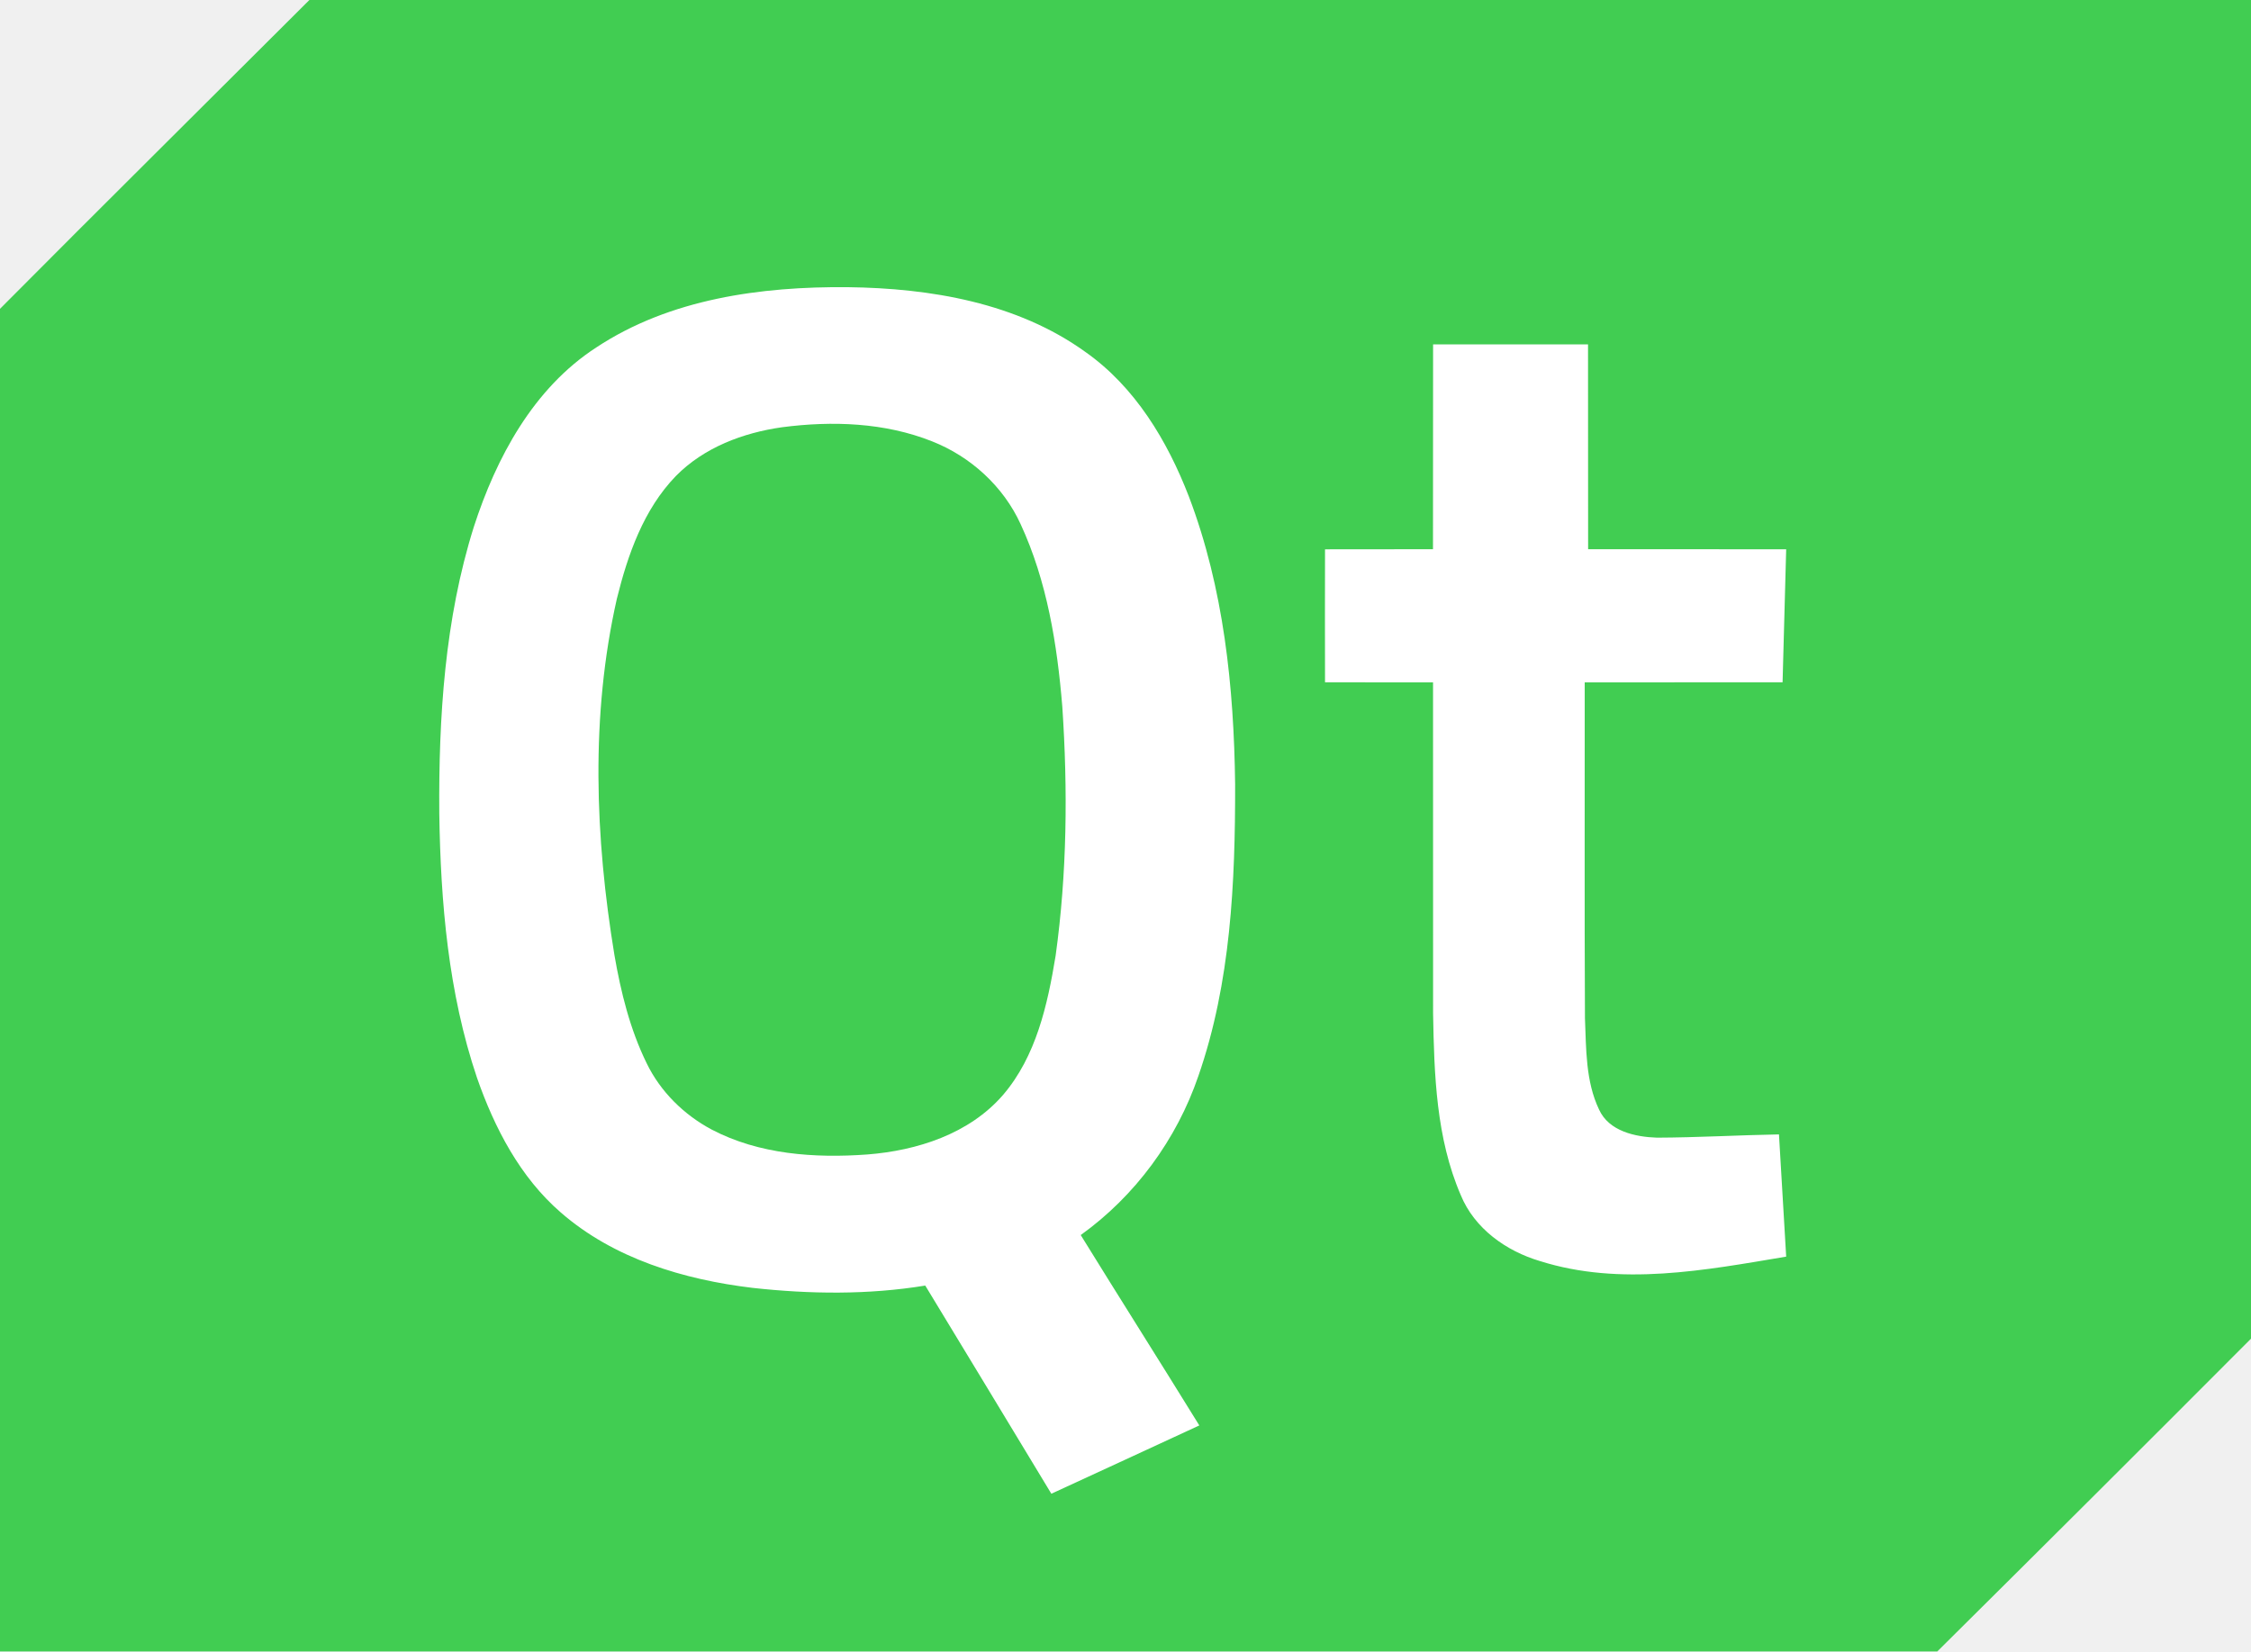
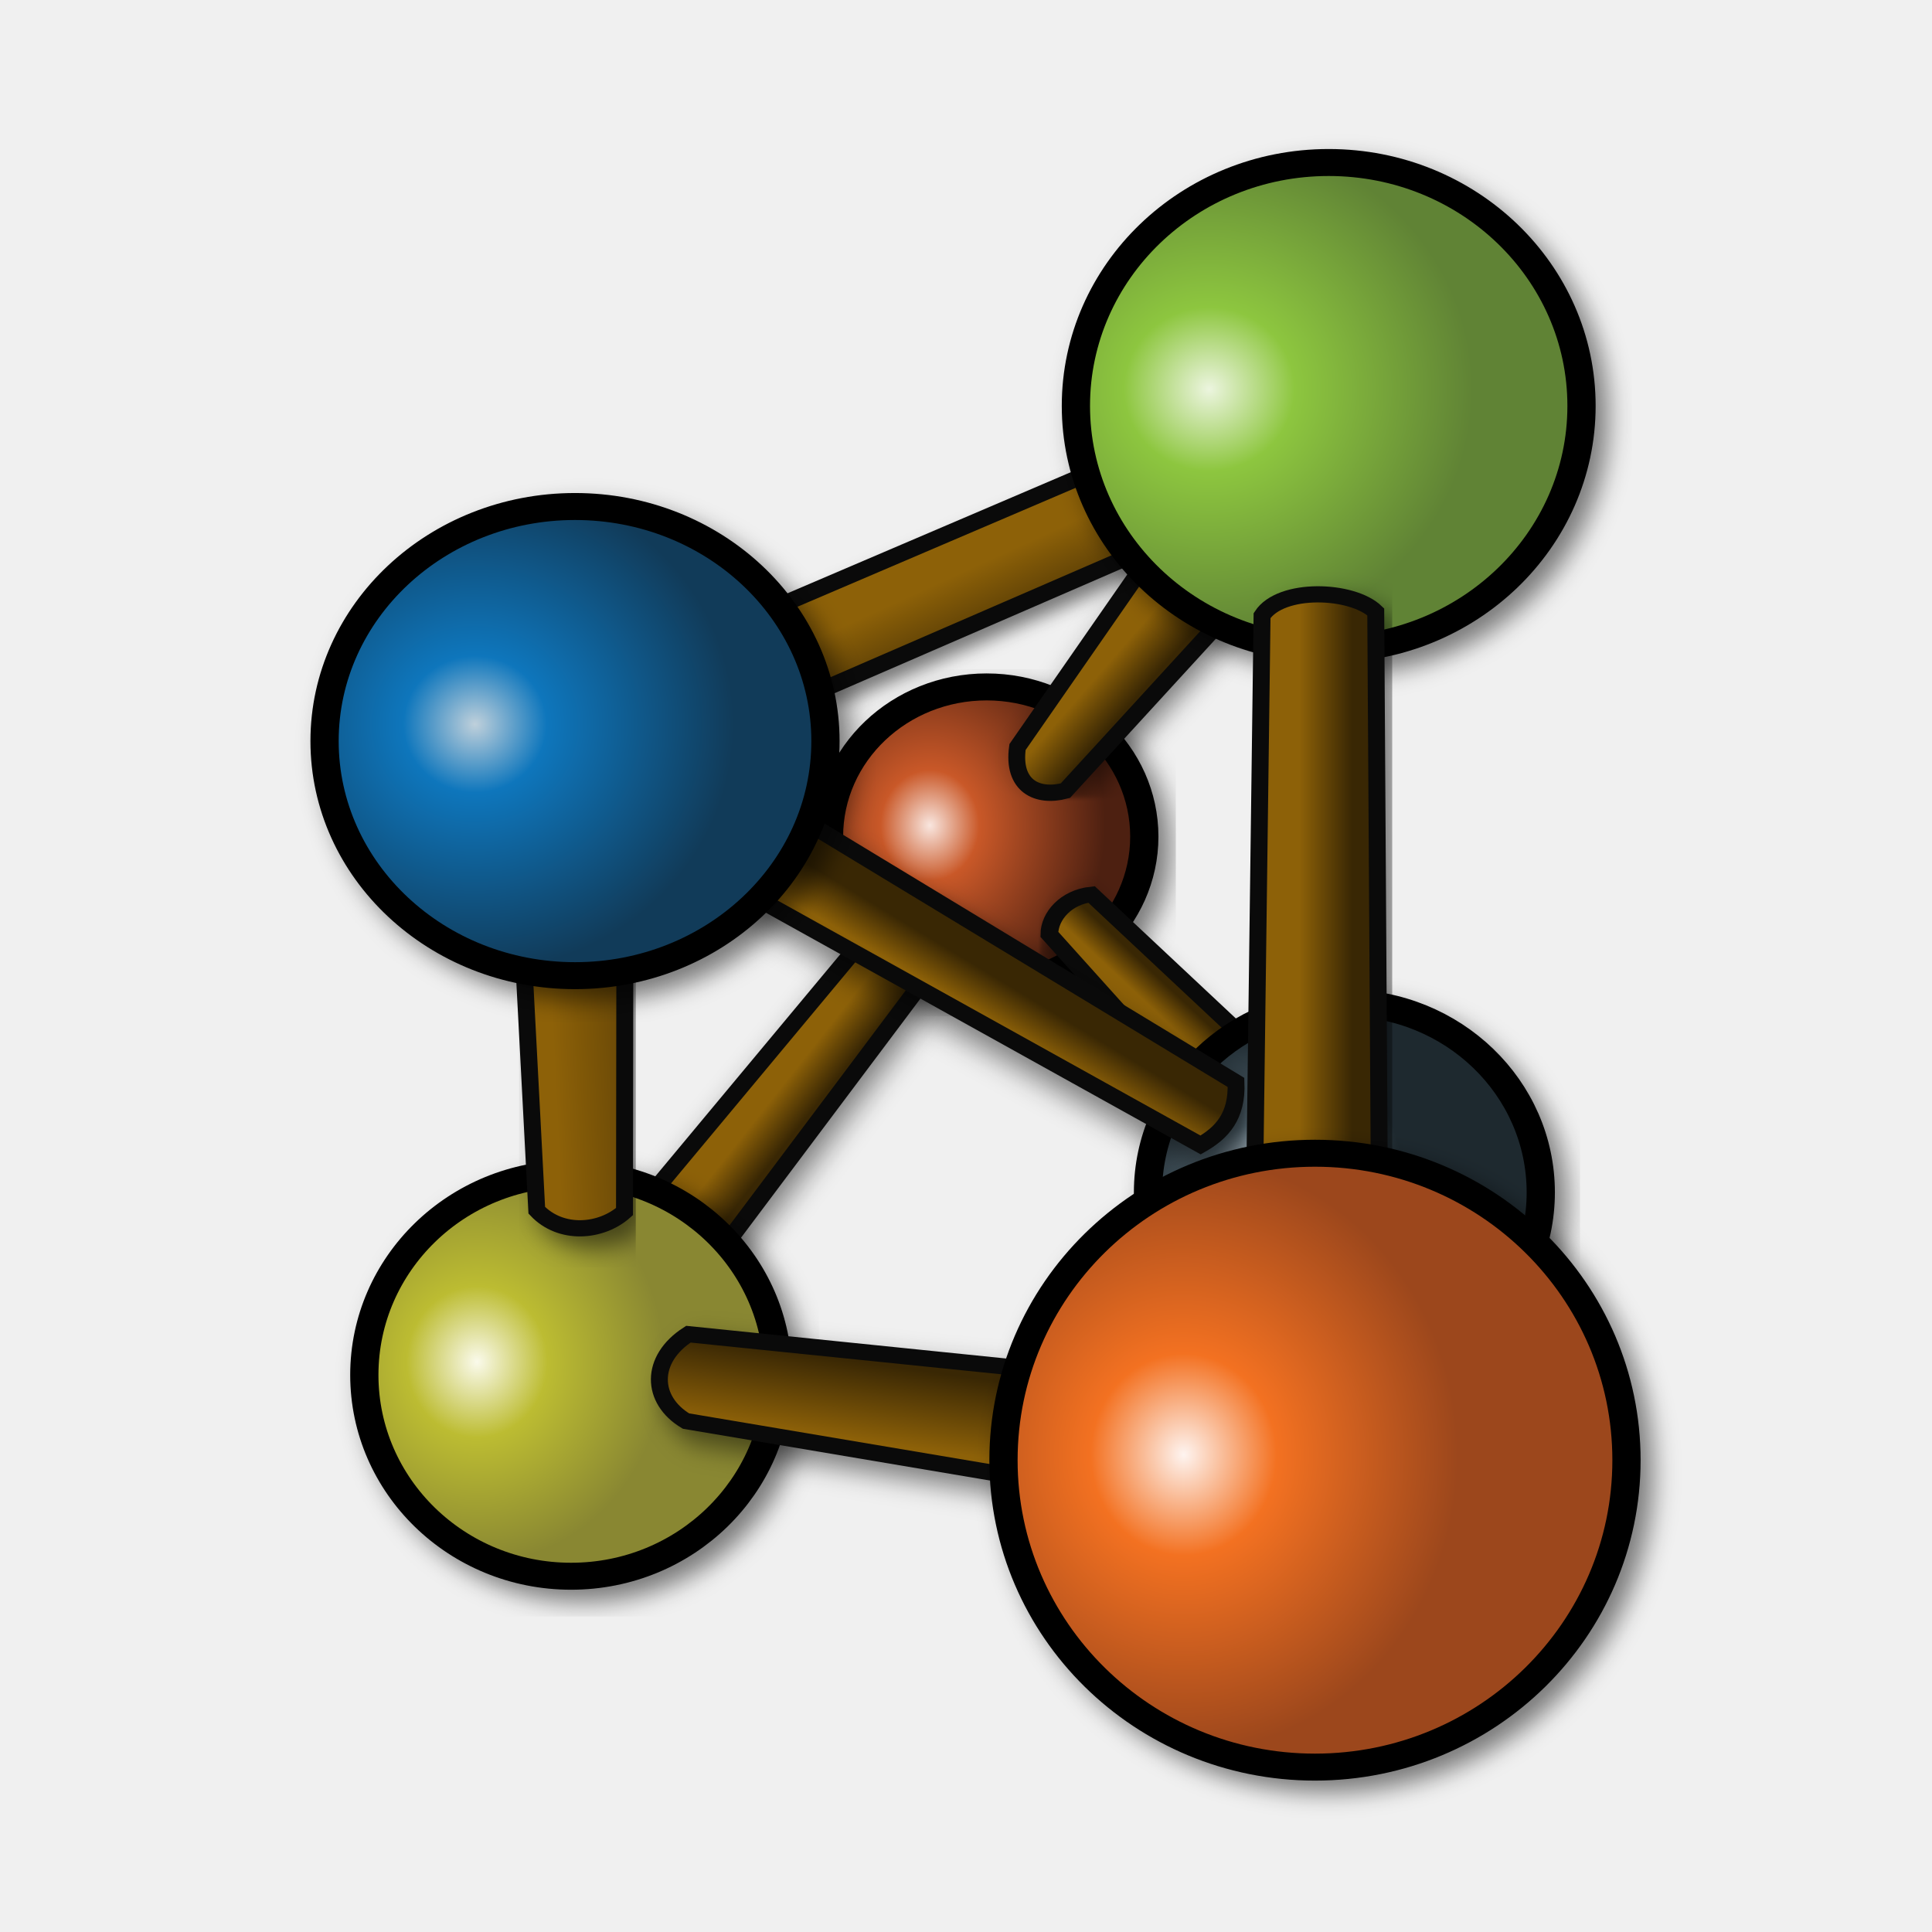
- <svg xmlns="http://www.w3.org/2000/svg" width="616" height="452" viewBox="0 0 462 339">
-   <path fill="#41cd52" d="M63.5 0H462v274.79c-21.4 21.47-42.87 42.87-64.39 64.21H0V63.39C21.08 42.18 42.34 21.13 63.5 0Z" />
-   <path d="M122.37 71.33C137.5 61.32 156.21 58.79 174 58.95c16.94.21 34.72 3.18 48.76 13.29 10.2 7.17 16.83 18.24 21.25 29.69 7.15 18.8 9.25 39.1 9.49 59.08.03 20.12-.88 40.68-7.54 59.85-4.46 13.04-12.95 24.62-24.15 32.66 8.06 13.06 16.28 26.02 24.34 39.08-10.13 4.67-20.23 9.37-30.37 14.02-8.63-14.24-17.22-28.51-25.88-42.73-11.71 1.92-23.69 1.77-35.46.47-14.1-1.69-28.47-5.99-39.35-15.48-8.36-7.24-13.61-17.37-17.2-27.67-5.88-17.42-7.46-35.96-7.73-54.24-.14-19.76 1.12-39.83 7.08-58.79 4.61-14.26 12.24-28.49 25.13-36.85ZM294.13 70.69c10.6-.01 21.2-.01 31.8 0 .03 14.02-.01 28.03.02 42.05 13.55.02 27.1 0 40.65.01-.23 9.1-.48 18.2-.74 27.3-13.54.03-27.07-.01-40.61.02.03 22.98-.07 45.96.05 68.94.26 6.29.12 12.93 2.89 18.74 2.02 4.48 7.46 5.63 11.89 5.78 8.35-.03 16.69-.52 25.04-.67.51 8.36 1 16.73 1.48 25.09-16.61 2.79-34.04 6.13-50.54.91-6.95-2.06-13.43-6.67-16.25-13.54-5.05-11.69-5.46-24.7-5.68-37.25-.02-22.67 0-45.33-.01-68-7.39-.02-14.78.01-22.17-.02-.02-9.09-.02-18.19 0-27.29 7.39-.03 14.77.01 22.16-.02.03-14.02-.01-28.03.02-42.05Z" fill="#fff" />
-   <path fill="#41cd52" d="M160.51 87.7c10.29-1.34 21.09-.98 30.83 2.91 7.89 3.12 14.59 9.23 18.13 16.97 5.43 11.73 7.51 24.68 8.56 37.47 1.14 17.02.98 34.2-1.37 51.12-1.65 10.07-4 20.68-10.82 28.62-6.92 7.97-17.59 11.39-27.83 12.19-10.8.79-22.19 0-31.94-5.11-5.69-3.03-10.52-7.78-13.34-13.6-3.42-6.97-5.3-14.58-6.62-22.2-3.98-24.16-4.94-49.16.5-73.18 2.24-9.06 5.5-18.36 12.12-25.19 5.76-5.85 13.78-8.87 21.78-10Z" />
+ <svg xmlns="http://www.w3.org/2000/svg" xmlns:xlink="http://www.w3.org/1999/xlink" version="1.0" width="700" height="700" viewBox="0 0 7000 7000" preserveAspectRatio="xMidYMid meet" id="svg12359">
+   <defs id="defs13426">
+     <linearGradient id="linearGradient15533">
+       <stop id="stop15535" offset="0" style="stop-color:#ecf5df;stop-opacity:1" />
+       <stop style="stop-color:#8dc63f;stop-opacity:1" offset="0.324" id="stop15537" />
+       <stop id="stop15539" offset="1" style="stop-color:#608335;stop-opacity:1" />
+     </linearGradient>
+     <linearGradient id="linearGradient15525">
+       <stop id="stop15527" offset="0" style="stop-color:#fafaeb;stop-opacity:1" />
+       <stop style="stop-color:#bcbc32;stop-opacity:1" offset="0.376" id="stop15529" />
+       <stop id="stop15531" offset="1" style="stop-color:#898732;stop-opacity:1" />
+     </linearGradient>
+     <linearGradient id="linearGradient15517">
+       <stop id="stop15519" offset="0" style="stop-color:#f9e6df;stop-opacity:1" />
+       <stop style="stop-color:#c95828;stop-opacity:1" offset="0.282" id="stop15521" />
+       <stop id="stop15523" offset="1" style="stop-color:#4d2011;stop-opacity:1" />
+     </linearGradient>
+     <linearGradient id="linearGradient15509">
+       <stop id="stop15511" offset="0" style="stop-color:#bfd0db;stop-opacity:1" />
+       <stop style="stop-color:#0e76bc;stop-opacity:1" offset="0.277" id="stop15513" />
+       <stop id="stop15515" offset="1" style="stop-color:#113b59;stop-opacity:1" />
+     </linearGradient>
+     <linearGradient id="linearGradient15499">
+       <stop id="stop15501" offset="0" style="stop-color:#fef4f0;stop-opacity:1" />
+       <stop style="stop-color:#f37121;stop-opacity:1" offset="0.339" id="stop15503" />
+       <stop id="stop15505" offset="1" style="stop-color:#9c471c;stop-opacity:1" />
+     </linearGradient>
+     <linearGradient id="linearGradient15469">
+       <stop style="stop-color:#dce3e8;stop-opacity:1" offset="0" id="stop15471" />
+       <stop id="stop15481" offset="0.405" style="stop-color:#546772;stop-opacity:1;" />
+       <stop style="stop-color:#1e292f;stop-opacity:1" offset="1" id="stop15473" />
+     </linearGradient>
+     <linearGradient id="linearGradient15358">
+       <stop style="stop-color:#8d6108;stop-opacity:1;" offset="0" id="stop15360" />
+       <stop style="stop-color:#392704;stop-opacity:1" offset="1" id="stop15362" />
+     </linearGradient>
+     <linearGradient id="linearGradient15302">
+       <stop id="stop15306" offset="0" style="stop-color:#8d6108;stop-opacity:1;" />
+       <stop id="stop15308" offset="1" style="stop-color:#392704;stop-opacity:1" />
+     </linearGradient>
+     <linearGradient xlink:href="#linearGradient15302" id="linearGradient15286" x1="4329.025" y1="3381.588" x2="4539.248" y2="3381.588" gradientUnits="userSpaceOnUse" />
+     <linearGradient xlink:href="#linearGradient15302" id="linearGradient15318" x1="5632.592" y1="1677.555" x2="5635.948" y2="1513.266" gradientUnits="userSpaceOnUse" />
+     <linearGradient xlink:href="#linearGradient15302" id="linearGradient15326" x1="5155.363" y1="-185.044" x2="5150.141" y2="-294.59" gradientUnits="userSpaceOnUse" />
+     <linearGradient xlink:href="#linearGradient15302" id="linearGradient15334" x1="419.03" y1="4251.473" x2="411.115" y2="4426.775" gradientUnits="userSpaceOnUse" />
+     <linearGradient xlink:href="#linearGradient15358" id="linearGradient15342" x1="3521.27" y1="5116.37" x2="3521.805" y2="4792.325" gradientUnits="userSpaceOnUse" />
+     <linearGradient xlink:href="#linearGradient15358" id="linearGradient15370" x1="-1864.708" y1="4250.473" x2="-1866.604" y2="4406.271" gradientUnits="userSpaceOnUse" />
+     <linearGradient xlink:href="#linearGradient15358" id="linearGradient15378" x1="2304.552" y1="3004.182" x2="2311.82" y2="3424.472" gradientUnits="userSpaceOnUse" />
+     <linearGradient xlink:href="#linearGradient15358" id="linearGradient15392" x1="1362.553" y1="3843.111" x2="2047.723" y2="3811.967" gradientUnits="userSpaceOnUse" />
+     <radialGradient xlink:href="#linearGradient15533" id="radialGradient15475" cx="3651.26" cy="1191.044" fx="3651.26" fy="1191.044" r="1004.163" gradientTransform="matrix(1.042441,0.02050033,-0.02058109,1.046545,189.1585,-137.8585)" gradientUnits="userSpaceOnUse" />
+     <radialGradient xlink:href="#linearGradient15517" id="radialGradient15489" cx="2751.413" cy="2994.47" fx="2751.413" fy="2994.47" r="626.199" gradientTransform="matrix(1.111949,0.00733834,-0.00860958,1.304579,-172.2882,-929.0961)" gradientUnits="userSpaceOnUse" />
+     <radialGradient xlink:href="#linearGradient15469" id="radialGradient15491" cx="4039.512" cy="4457.482" fx="4039.512" fy="4457.482" r="780.02" gradientTransform="matrix(0.7103159,-0.02695243,0.03035683,0.8000369,1184.233,1027.47)" gradientUnits="userSpaceOnUse" />
+     <radialGradient xlink:href="#linearGradient15499" id="radialGradient15493" cx="3732.047" cy="5649.134" fx="3732.047" fy="5649.134" r="1237.288" gradientTransform="matrix(0.88039,-0.00993027,0.0112797,1.000024,520.2723,1.510988)" gradientUnits="userSpaceOnUse" />
+     <radialGradient xlink:href="#linearGradient15525" id="radialGradient15495" cx="923.31" cy="5239.671" fx="923.31" fy="5239.671" r="821.284" gradientTransform="matrix(0.9057056,-0.00451836,0.00508014,1.018324,199.9263,-103.1997)" gradientUnits="userSpaceOnUse" />
+     <radialGradient xlink:href="#linearGradient15509" id="radialGradient15497" cx="916.671" cy="2580.827" fx="916.671" fy="2580.827" r="994.791" gradientTransform="matrix(1.033735,0.00580377,-0.00579498,1.032169,122.3667,-91.99885)" gradientUnits="userSpaceOnUse" />
+     <filter style="color-interpolation-filters:sRGB" id="filter10552">
+       <feFlood flood-opacity="0.498" flood-color="rgb(0,0,0)" result="flood" id="feFlood10554" />
+       <feComposite in="flood" in2="SourceGraphic" operator="in" result="composite1" id="feComposite10556" />
+       <feGaussianBlur in="composite1" stdDeviation="50" result="blur" id="feGaussianBlur10558" />
+       <feOffset dx="50" dy="50" result="offset" id="feOffset10560" />
+       <feComposite in="SourceGraphic" in2="offset" operator="over" result="composite2" id="feComposite10562" />
+     </filter>
+   </defs>
+   <g id="layer15" style="display:inline;opacity:1" transform="translate(-237.4709,-624.5089)">
+     <ellipse style="fill:url(#radialGradient15489);fill-opacity:1;fill-rule:evenodd;stroke:#000000;stroke-width:112.164;stroke-linecap:butt;stroke-linejoin:miter;stroke-miterlimit:4;stroke-dasharray:none;stroke-opacity:1;filter:url(#filter10552)" id="path14530-6" cx="3087.156" cy="3044.332" rx="626.199" ry="622.306" transform="matrix(0.9121676,0,0,0.8714049,996.2956,1002.797)" />
+     <path transform="matrix(0.5401629,-0.7021862,0.7350332,0.5160242,996.2956,1002.797)" style="fill:url(#linearGradient15370);fill-opacity:1;fill-rule:nonzero;stroke:#0a0a0a;stroke-width:67.298;stroke-miterlimit:4;stroke-dasharray:none;stroke-opacity:1;filter:url(#filter10552)" d="m -2793.091,4090.333 1726.296,66.447 22.149,283.625 -1739.603,20.631 z" id="rect15269" />
+     <ellipse style="fill:url(#radialGradient15495);fill-opacity:1;fill-rule:evenodd;stroke:#000000;stroke-width:112.164;stroke-linecap:butt;stroke-linejoin:miter;stroke-miterlimit:4;stroke-dasharray:none;stroke-opacity:1;filter:url(#filter10552)" id="path14530-35" cx="1436.52" cy="5282.812" rx="821.284" ry="836.856" transform="matrix(0.9121676,0,0,0.8714049,996.2956,1002.797)" />
+     <path style="fill:url(#linearGradient15392);fill-opacity:1;fill-rule:nonzero;stroke:#0a0a0a;stroke-width:67.298;stroke-miterlimit:4;stroke-dasharray:none;stroke-opacity:1;filter:url(#filter10552)" d="m 1222.405,3044.332 428.231,7.786 -1.947,1551.364 c -92.135,86.295 -252.454,100.903 -348.481,-5.505 z" id="rect15259" transform="matrix(0.9121676,0,0,0.8714049,996.2956,1002.797)" />
+     <path transform="matrix(0.6201917,0.6389975,-0.7189022,0.5363628,996.2956,1002.797)" style="fill:url(#linearGradient15326);fill-opacity:1;fill-rule:nonzero;stroke:#0a0a0a;stroke-width:67.419;stroke-miterlimit:4;stroke-dasharray:none;stroke-opacity:1;filter:url(#filter10552)" d="m 4762.529,-337.059 1146.338,-54.613 21.173,334.532 -1139.716,-43.406 c -60.085,-52.129 -81.425,-155.022 -27.795,-236.513 z" id="rect15265" />
+     <ellipse style="fill:url(#radialGradient15491);fill-opacity:1;fill-rule:evenodd;stroke:#000000;stroke-width:112.164;stroke-linecap:butt;stroke-linejoin:miter;stroke-miterlimit:4;stroke-dasharray:none;stroke-opacity:1;filter:url(#filter10552)" id="path14530-7" cx="4508.105" cy="4523.675" rx="780.02" ry="787.806" transform="matrix(0.9121676,0,0,0.8714049,996.2956,1002.797)" />
+     <path transform="matrix(0.5514884,-0.6941054,0.719065,0.5361636,996.2956,1002.797)" style="fill:url(#linearGradient15334);fill-opacity:1;fill-rule:nonzero;stroke:#0a0a0a;stroke-width:67.301;stroke-miterlimit:4;stroke-dasharray:none;stroke-opacity:1;filter:url(#filter10552)" d="m -131.271,4172.478 1124.035,-71.216 -27.846,410.711 -1122.241,-78.314 c -92.188,-68.958 -116.666,-179.969 26.052,-261.181 z" id="rect15263" />
+     <path transform="matrix(0.8297273,-0.3620146,0.378949,0.7926486,996.2956,1002.797)" style="fill:url(#linearGradient15378);fill-opacity:1;fill-rule:nonzero;stroke:#0a0a0a;stroke-width:67.298;stroke-miterlimit:4;stroke-dasharray:none;stroke-opacity:1;filter:url(#filter10552)" d="m 1190.386,2836.11 1414.663,10.867 17.399,380.902 -1435.296,-3.171 z" id="rect15261" />
+     <ellipse style="fill:url(#radialGradient15475);fill-opacity:1;fill-rule:evenodd;stroke:#000000;stroke-width:112.164;stroke-linecap:butt;stroke-linejoin:miter;stroke-miterlimit:4;stroke-dasharray:none;stroke-opacity:1;filter:url(#filter10552)" id="path14530" cx="4445.815" cy="1253.549" rx="1004.163" ry="1011.949" transform="matrix(0.9121676,0,0,0.8714049,996.2956,1002.797)" />
+     <path transform="matrix(0.7806388,0.4507746,-0.4662952,0.7489419,996.2956,1002.797)" style="fill:url(#linearGradient15318);fill-opacity:1;fill-rule:nonzero;stroke:#0a0a0a;stroke-width:67.299;stroke-miterlimit:4;stroke-dasharray:none;stroke-opacity:1;filter:url(#filter10552)" d="m 3229.939,1320.189 2353.525,50.672 c 77.071,117.859 58.77,209.323 12.115,295.205 l -2399.275,40.278 z" id="rect15267" />
+     <ellipse style="fill:url(#radialGradient15497);fill-opacity:1;fill-rule:evenodd;stroke:#000000;stroke-width:112.164;stroke-linecap:butt;stroke-linejoin:miter;stroke-miterlimit:4;stroke-dasharray:none;stroke-opacity:1;filter:url(#filter10552)" id="path14530-3" cx="1452.092" cy="2647.246" rx="994.791" ry="975.326" transform="matrix(0.9121676,0,0,0.8714049,996.2956,1002.797)" />
+     <path style="fill:url(#linearGradient15286);fill-opacity:1;fill-rule:nonzero;stroke:#0a0a0a;stroke-width:67.298;stroke-miterlimit:4;stroke-dasharray:none;stroke-opacity:1;filter:url(#filter10552)" d="m 4181.091,2125.582 c 74.963,-120.605 358.301,-110.223 451.589,-15.572 l 15.572,2600.53 -498.305,-85.646 z" id="rect15255" transform="matrix(0.9121676,0,0,0.8714049,996.2956,1002.797)" />
+     <path transform="matrix(0.9022976,0.1278439,-0.1338242,0.8619759,996.2956,1002.797)" style="fill:url(#linearGradient15342);fill-opacity:1;fill-rule:nonzero;stroke:#0a0a0a;stroke-width:67.298;stroke-miterlimit:4;stroke-dasharray:none;stroke-opacity:1;filter:url(#filter10552)" d="m 2631.946,4778.846 1694.305,-69.022 13.413,473.384 -1664.086,-45.657 c -151.293,-65.892 -181.275,-233.262 -43.632,-358.705 z" id="rect15257" />
+     <ellipse style="fill:url(#radialGradient15493);fill-opacity:1;fill-rule:evenodd;stroke:#000000;stroke-width:112.164;stroke-linecap:butt;stroke-linejoin:miter;stroke-miterlimit:4;stroke-dasharray:none;stroke-opacity:1;filter:url(#filter10552)" id="path14530-5" cx="4391.313" cy="5637.077" rx="1237.288" ry="1276.218" transform="matrix(0.9121676,0,0,0.8714049,996.2956,1002.797)" />
+   </g>
</svg>
